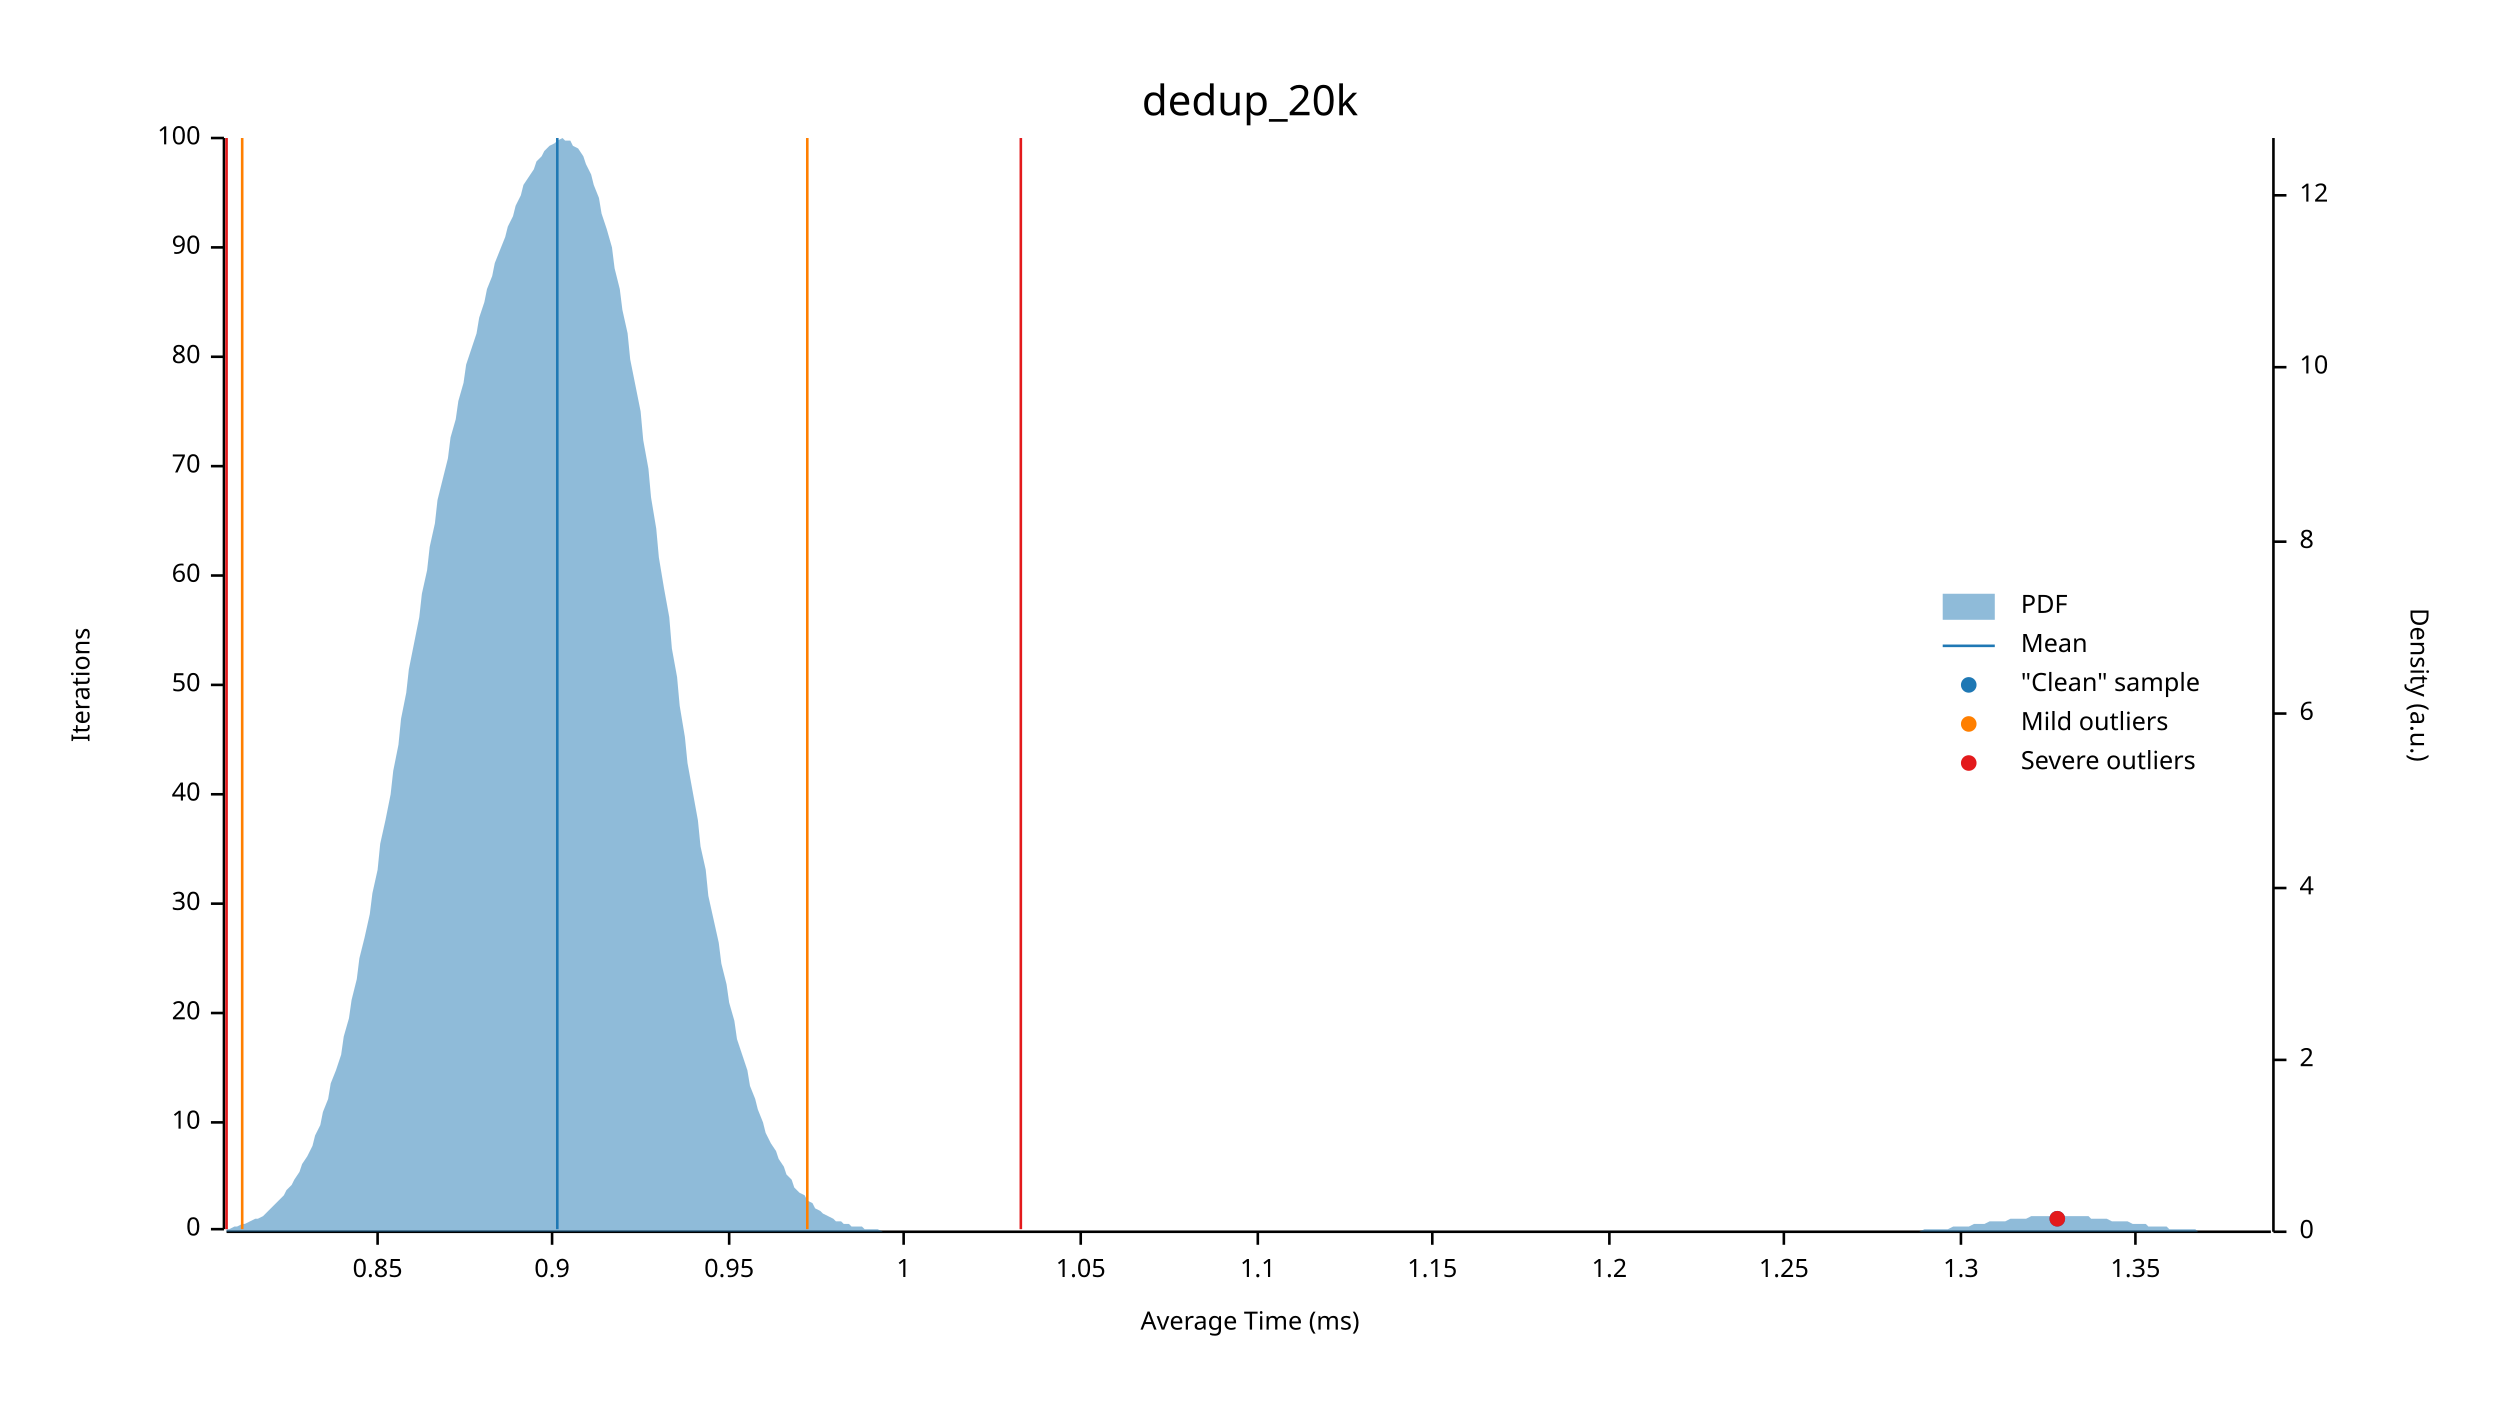
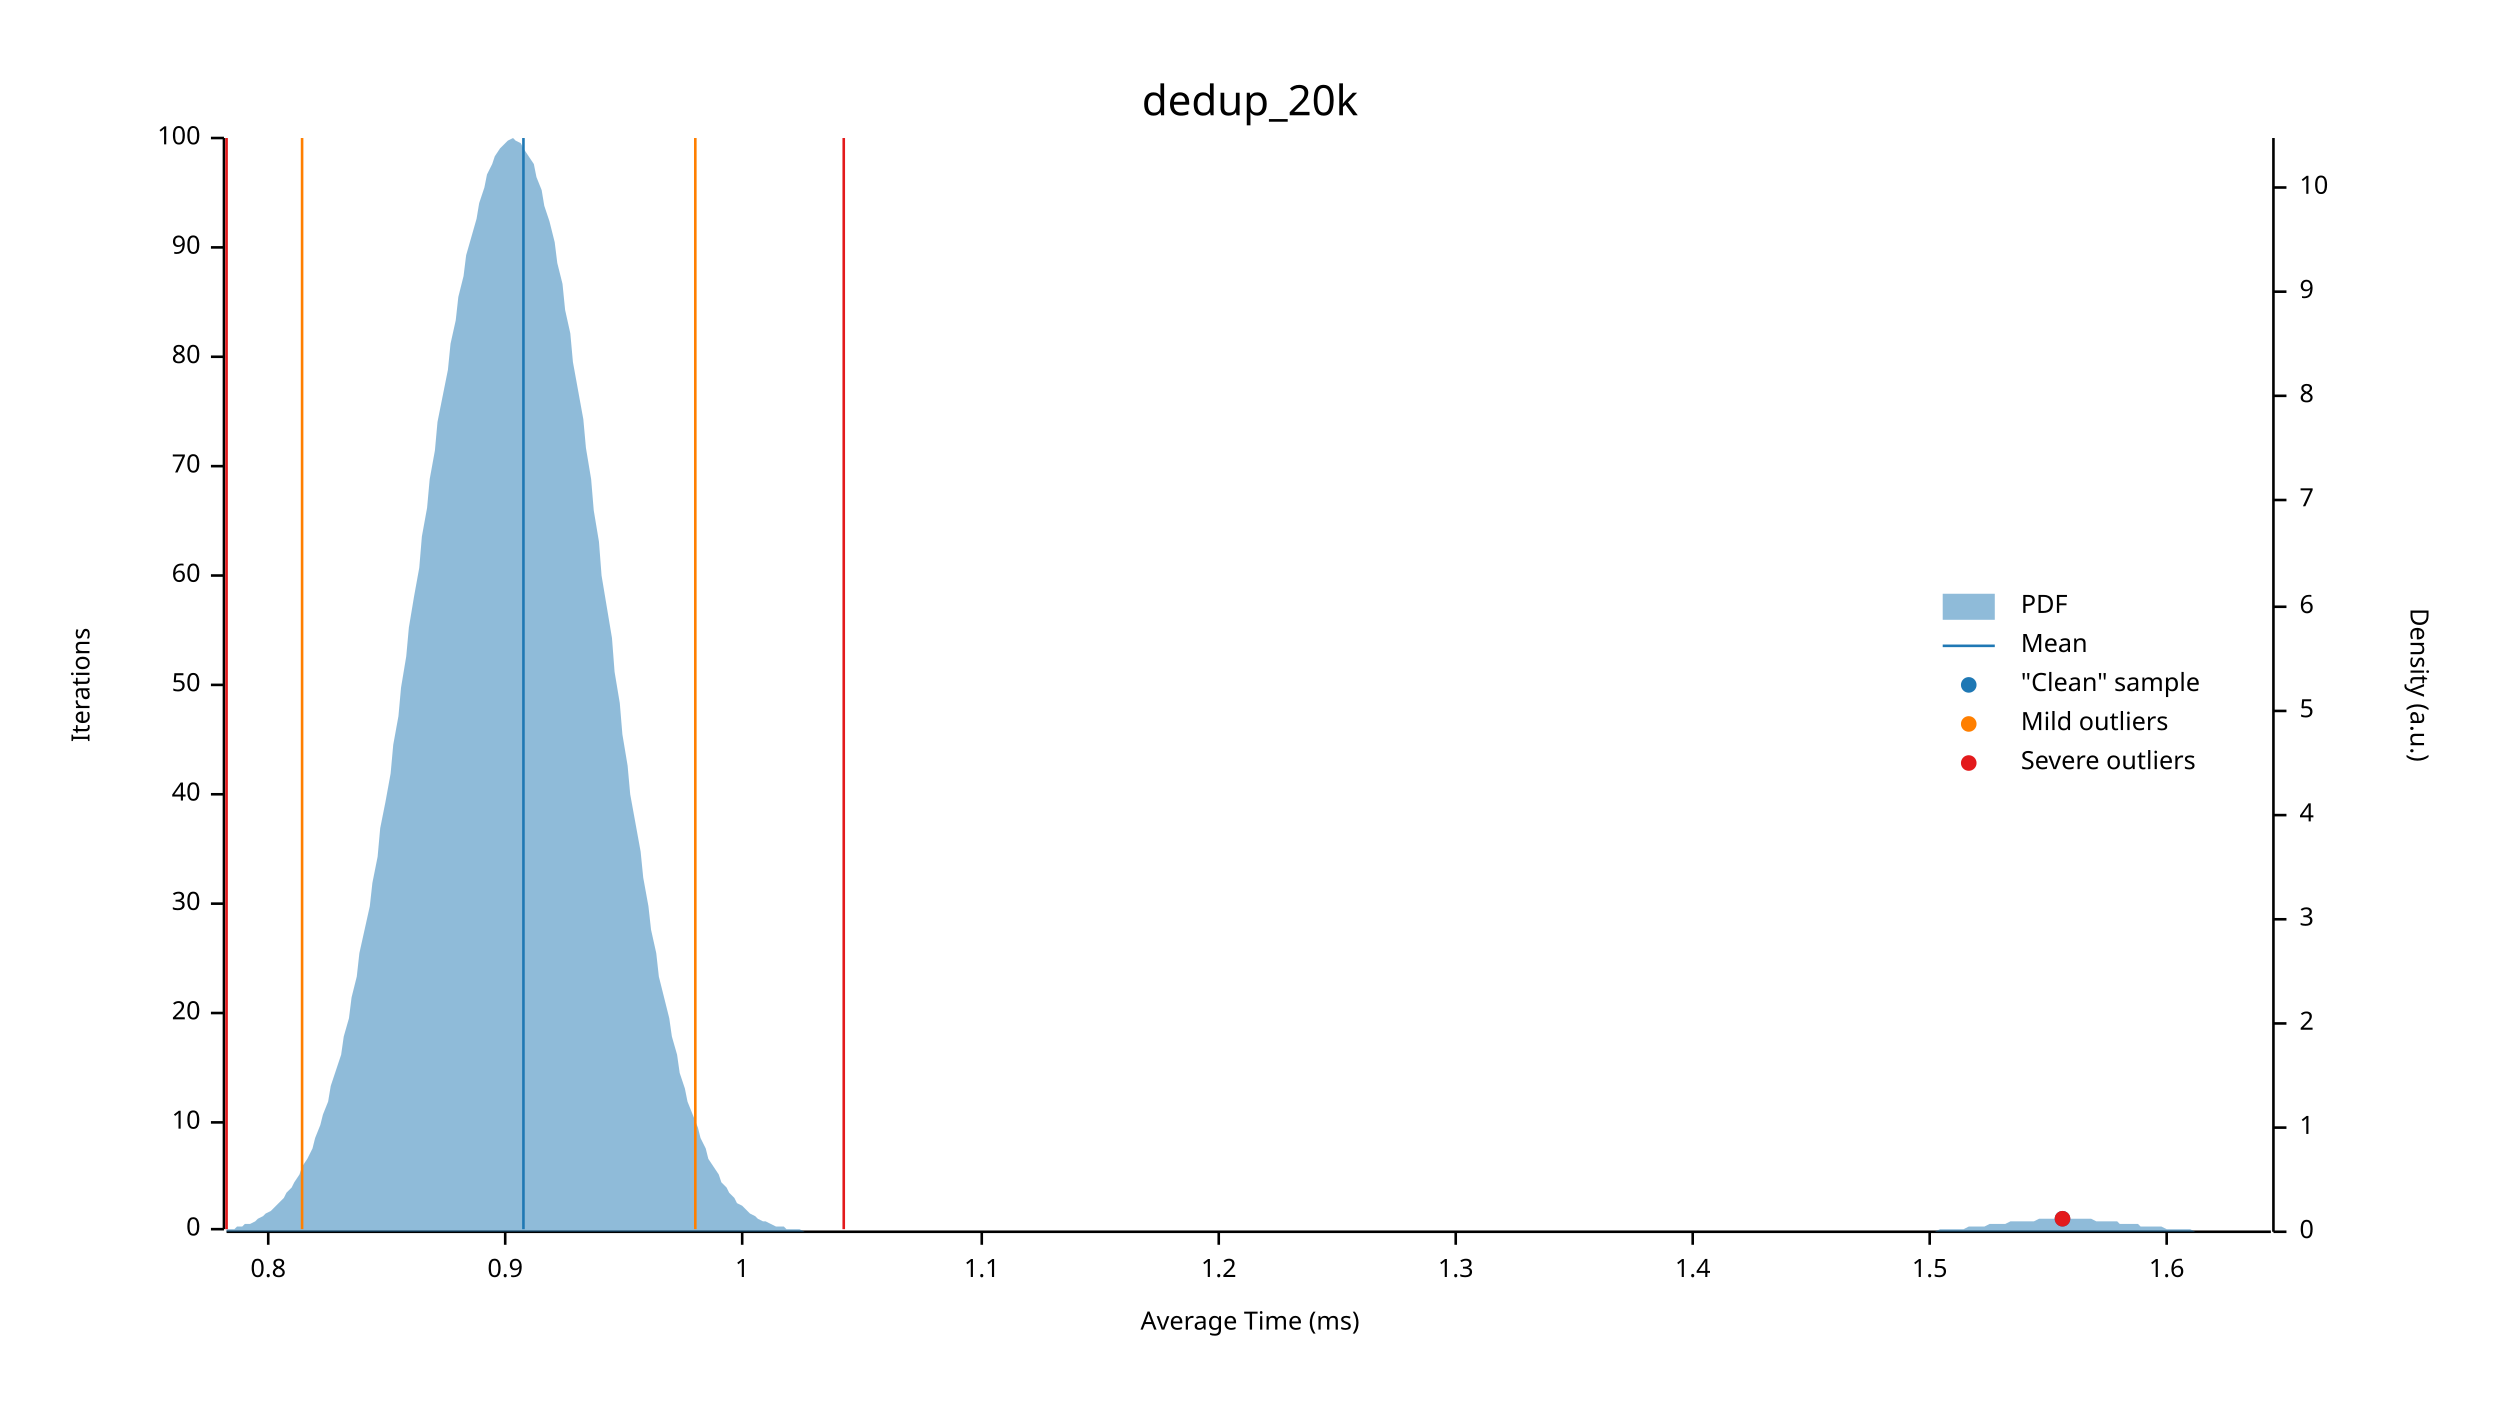
<svg xmlns="http://www.w3.org/2000/svg" width="960" height="540" viewBox="0 0 960 540">
  <text x="480" y="32" dy="0.76em" text-anchor="middle" font-family="sans-serif" font-size="16.129" opacity="1" fill="#000000">
dedup_20k
</text>
  <text x="27" y="263" dy="0.76em" text-anchor="middle" font-family="sans-serif" font-size="9.677" opacity="1" fill="#000000" transform="rotate(270, 27, 263)">
Iterations
</text>
  <text x="480" y="513" dy="-0.5ex" text-anchor="middle" font-family="sans-serif" font-size="9.677" opacity="1" fill="#000000">
Average Time (ms)
</text>
  <polyline fill="none" opacity="1" stroke="#000000" stroke-width="1" points="86,53 86,472 " />
  <text x="77" y="472" dy="0.5ex" text-anchor="end" font-family="sans-serif" font-size="9.677" opacity="1" fill="#000000">
0
</text>
  <polyline fill="none" opacity="1" stroke="#000000" stroke-width="1" points="81,472 86,472 " />
  <text x="77" y="431" dy="0.5ex" text-anchor="end" font-family="sans-serif" font-size="9.677" opacity="1" fill="#000000">
10
</text>
  <polyline fill="none" opacity="1" stroke="#000000" stroke-width="1" points="81,431 86,431 " />
  <text x="77" y="389" dy="0.5ex" text-anchor="end" font-family="sans-serif" font-size="9.677" opacity="1" fill="#000000">
20
</text>
  <polyline fill="none" opacity="1" stroke="#000000" stroke-width="1" points="81,389 86,389 " />
  <text x="77" y="347" dy="0.5ex" text-anchor="end" font-family="sans-serif" font-size="9.677" opacity="1" fill="#000000">
30
</text>
  <polyline fill="none" opacity="1" stroke="#000000" stroke-width="1" points="81,347 86,347 " />
  <text x="77" y="305" dy="0.5ex" text-anchor="end" font-family="sans-serif" font-size="9.677" opacity="1" fill="#000000">
40
</text>
  <polyline fill="none" opacity="1" stroke="#000000" stroke-width="1" points="81,305 86,305 " />
  <text x="77" y="263" dy="0.5ex" text-anchor="end" font-family="sans-serif" font-size="9.677" opacity="1" fill="#000000">
50
</text>
  <polyline fill="none" opacity="1" stroke="#000000" stroke-width="1" points="81,263 86,263 " />
  <text x="77" y="221" dy="0.5ex" text-anchor="end" font-family="sans-serif" font-size="9.677" opacity="1" fill="#000000">
60
</text>
  <polyline fill="none" opacity="1" stroke="#000000" stroke-width="1" points="81,221 86,221 " />
  <text x="77" y="179" dy="0.5ex" text-anchor="end" font-family="sans-serif" font-size="9.677" opacity="1" fill="#000000">
70
</text>
  <polyline fill="none" opacity="1" stroke="#000000" stroke-width="1" points="81,179 86,179 " />
  <text x="77" y="137" dy="0.5ex" text-anchor="end" font-family="sans-serif" font-size="9.677" opacity="1" fill="#000000">
80
</text>
  <polyline fill="none" opacity="1" stroke="#000000" stroke-width="1" points="81,137 86,137 " />
  <text x="77" y="95" dy="0.5ex" text-anchor="end" font-family="sans-serif" font-size="9.677" opacity="1" fill="#000000">
90
</text>
  <polyline fill="none" opacity="1" stroke="#000000" stroke-width="1" points="81,95 86,95 " />
  <text x="77" y="53" dy="0.5ex" text-anchor="end" font-family="sans-serif" font-size="9.677" opacity="1" fill="#000000">
100
</text>
  <polyline fill="none" opacity="1" stroke="#000000" stroke-width="1" points="81,53 86,53 " />
  <polyline fill="none" opacity="1" stroke="#000000" stroke-width="1" points="87,473 872,473 " />
-   <text x="145" y="483" dy="0.76em" text-anchor="middle" font-family="sans-serif" font-size="9.677" opacity="1" fill="#000000">
- 0.85
+   <text x="103" y="483" dy="0.76em" text-anchor="middle" font-family="sans-serif" font-size="9.677" opacity="1" fill="#000000">
+ 0.8
</text>
-   <polyline fill="none" opacity="1" stroke="#000000" stroke-width="1" points="145,473 145,478 " />
-   <text x="212" y="483" dy="0.76em" text-anchor="middle" font-family="sans-serif" font-size="9.677" opacity="1" fill="#000000">
+   <polyline fill="none" opacity="1" stroke="#000000" stroke-width="1" points="103,473 103,478 " />
+   <text x="194" y="483" dy="0.76em" text-anchor="middle" font-family="sans-serif" font-size="9.677" opacity="1" fill="#000000">
0.9
</text>
-   <polyline fill="none" opacity="1" stroke="#000000" stroke-width="1" points="212,473 212,478 " />
-   <text x="280" y="483" dy="0.76em" text-anchor="middle" font-family="sans-serif" font-size="9.677" opacity="1" fill="#000000">
- 0.95
- </text>
-   <polyline fill="none" opacity="1" stroke="#000000" stroke-width="1" points="280,473 280,478 " />
-   <text x="347" y="483" dy="0.76em" text-anchor="middle" font-family="sans-serif" font-size="9.677" opacity="1" fill="#000000">
+   <polyline fill="none" opacity="1" stroke="#000000" stroke-width="1" points="194,473 194,478 " />
+   <text x="285" y="483" dy="0.76em" text-anchor="middle" font-family="sans-serif" font-size="9.677" opacity="1" fill="#000000">
1
</text>
-   <polyline fill="none" opacity="1" stroke="#000000" stroke-width="1" points="347,473 347,478 " />
-   <text x="415" y="483" dy="0.76em" text-anchor="middle" font-family="sans-serif" font-size="9.677" opacity="1" fill="#000000">
- 1.05
- </text>
-   <polyline fill="none" opacity="1" stroke="#000000" stroke-width="1" points="415,473 415,478 " />
-   <text x="483" y="483" dy="0.76em" text-anchor="middle" font-family="sans-serif" font-size="9.677" opacity="1" fill="#000000">
+   <polyline fill="none" opacity="1" stroke="#000000" stroke-width="1" points="285,473 285,478 " />
+   <text x="377" y="483" dy="0.76em" text-anchor="middle" font-family="sans-serif" font-size="9.677" opacity="1" fill="#000000">
1.1
</text>
-   <polyline fill="none" opacity="1" stroke="#000000" stroke-width="1" points="483,473 483,478 " />
-   <text x="550" y="483" dy="0.76em" text-anchor="middle" font-family="sans-serif" font-size="9.677" opacity="1" fill="#000000">
- 1.15
- </text>
-   <polyline fill="none" opacity="1" stroke="#000000" stroke-width="1" points="550,473 550,478 " />
-   <text x="618" y="483" dy="0.76em" text-anchor="middle" font-family="sans-serif" font-size="9.677" opacity="1" fill="#000000">
+   <polyline fill="none" opacity="1" stroke="#000000" stroke-width="1" points="377,473 377,478 " />
+   <text x="468" y="483" dy="0.76em" text-anchor="middle" font-family="sans-serif" font-size="9.677" opacity="1" fill="#000000">
1.2
</text>
-   <polyline fill="none" opacity="1" stroke="#000000" stroke-width="1" points="618,473 618,478 " />
-   <text x="685" y="483" dy="0.76em" text-anchor="middle" font-family="sans-serif" font-size="9.677" opacity="1" fill="#000000">
- 1.25
- </text>
-   <polyline fill="none" opacity="1" stroke="#000000" stroke-width="1" points="685,473 685,478 " />
-   <text x="753" y="483" dy="0.76em" text-anchor="middle" font-family="sans-serif" font-size="9.677" opacity="1" fill="#000000">
+   <polyline fill="none" opacity="1" stroke="#000000" stroke-width="1" points="468,473 468,478 " />
+   <text x="559" y="483" dy="0.76em" text-anchor="middle" font-family="sans-serif" font-size="9.677" opacity="1" fill="#000000">
1.3
</text>
-   <polyline fill="none" opacity="1" stroke="#000000" stroke-width="1" points="753,473 753,478 " />
-   <text x="820" y="483" dy="0.76em" text-anchor="middle" font-family="sans-serif" font-size="9.677" opacity="1" fill="#000000">
- 1.35
+   <polyline fill="none" opacity="1" stroke="#000000" stroke-width="1" points="559,473 559,478 " />
+   <text x="650" y="483" dy="0.76em" text-anchor="middle" font-family="sans-serif" font-size="9.677" opacity="1" fill="#000000">
+ 1.4
</text>
-   <polyline fill="none" opacity="1" stroke="#000000" stroke-width="1" points="820,473 820,478 " />
+   <polyline fill="none" opacity="1" stroke="#000000" stroke-width="1" points="650,473 650,478 " />
+   <text x="741" y="483" dy="0.76em" text-anchor="middle" font-family="sans-serif" font-size="9.677" opacity="1" fill="#000000">
+ 1.5
+ </text>
+   <polyline fill="none" opacity="1" stroke="#000000" stroke-width="1" points="741,473 741,478 " />
+   <text x="832" y="483" dy="0.76em" text-anchor="middle" font-family="sans-serif" font-size="9.677" opacity="1" fill="#000000">
+ 1.6
+ </text>
+   <polyline fill="none" opacity="1" stroke="#000000" stroke-width="1" points="832,473 832,478 " />
  <text x="933" y="263" dy="0.76em" text-anchor="middle" font-family="sans-serif" font-size="9.677" opacity="1" fill="#000000" transform="rotate(90, 933, 263)">
Density (a.u.)
</text>
  <polyline fill="none" opacity="1" stroke="#000000" stroke-width="1" points="873,53 873,473 " />
  <text x="883" y="473" dy="0.5ex" text-anchor="start" font-family="sans-serif" font-size="9.677" opacity="1" fill="#000000">
0
</text>
  <polyline fill="none" opacity="1" stroke="#000000" stroke-width="1" points="873,473 878,473 " />
-   <text x="883" y="407" dy="0.5ex" text-anchor="start" font-family="sans-serif" font-size="9.677" opacity="1" fill="#000000">
+   <text x="883" y="433" dy="0.5ex" text-anchor="start" font-family="sans-serif" font-size="9.677" opacity="1" fill="#000000">
+ 1
+ </text>
+   <polyline fill="none" opacity="1" stroke="#000000" stroke-width="1" points="873,433 878,433 " />
+   <text x="883" y="393" dy="0.5ex" text-anchor="start" font-family="sans-serif" font-size="9.677" opacity="1" fill="#000000">
2
</text>
-   <polyline fill="none" opacity="1" stroke="#000000" stroke-width="1" points="873,407 878,407 " />
-   <text x="883" y="341" dy="0.5ex" text-anchor="start" font-family="sans-serif" font-size="9.677" opacity="1" fill="#000000">
+   <polyline fill="none" opacity="1" stroke="#000000" stroke-width="1" points="873,393 878,393 " />
+   <text x="883" y="353" dy="0.5ex" text-anchor="start" font-family="sans-serif" font-size="9.677" opacity="1" fill="#000000">
+ 3
+ </text>
+   <polyline fill="none" opacity="1" stroke="#000000" stroke-width="1" points="873,353 878,353 " />
+   <text x="883" y="313" dy="0.5ex" text-anchor="start" font-family="sans-serif" font-size="9.677" opacity="1" fill="#000000">
4
</text>
-   <polyline fill="none" opacity="1" stroke="#000000" stroke-width="1" points="873,341 878,341 " />
-   <text x="883" y="274" dy="0.5ex" text-anchor="start" font-family="sans-serif" font-size="9.677" opacity="1" fill="#000000">
+   <polyline fill="none" opacity="1" stroke="#000000" stroke-width="1" points="873,313 878,313 " />
+   <text x="883" y="273" dy="0.5ex" text-anchor="start" font-family="sans-serif" font-size="9.677" opacity="1" fill="#000000">
+ 5
+ </text>
+   <polyline fill="none" opacity="1" stroke="#000000" stroke-width="1" points="873,273 878,273 " />
+   <text x="883" y="233" dy="0.5ex" text-anchor="start" font-family="sans-serif" font-size="9.677" opacity="1" fill="#000000">
6
</text>
-   <polyline fill="none" opacity="1" stroke="#000000" stroke-width="1" points="873,274 878,274 " />
-   <text x="883" y="208" dy="0.5ex" text-anchor="start" font-family="sans-serif" font-size="9.677" opacity="1" fill="#000000">
+   <polyline fill="none" opacity="1" stroke="#000000" stroke-width="1" points="873,233 878,233 " />
+   <text x="883" y="192" dy="0.5ex" text-anchor="start" font-family="sans-serif" font-size="9.677" opacity="1" fill="#000000">
+ 7
+ </text>
+   <polyline fill="none" opacity="1" stroke="#000000" stroke-width="1" points="873,192 878,192 " />
+   <text x="883" y="152" dy="0.5ex" text-anchor="start" font-family="sans-serif" font-size="9.677" opacity="1" fill="#000000">
8
</text>
-   <polyline fill="none" opacity="1" stroke="#000000" stroke-width="1" points="873,208 878,208 " />
-   <text x="883" y="141" dy="0.5ex" text-anchor="start" font-family="sans-serif" font-size="9.677" opacity="1" fill="#000000">
+   <polyline fill="none" opacity="1" stroke="#000000" stroke-width="1" points="873,152 878,152 " />
+   <text x="883" y="112" dy="0.5ex" text-anchor="start" font-family="sans-serif" font-size="9.677" opacity="1" fill="#000000">
+ 9
+ </text>
+   <polyline fill="none" opacity="1" stroke="#000000" stroke-width="1" points="873,112 878,112 " />
+   <text x="883" y="72" dy="0.5ex" text-anchor="start" font-family="sans-serif" font-size="9.677" opacity="1" fill="#000000">
10
</text>
-   <polyline fill="none" opacity="1" stroke="#000000" stroke-width="1" points="873,141 878,141 " />
-   <text x="883" y="75" dy="0.5ex" text-anchor="start" font-family="sans-serif" font-size="9.677" opacity="1" fill="#000000">
- 12
- </text>
-   <polyline fill="none" opacity="1" stroke="#000000" stroke-width="1" points="873,75 878,75 " />
-   <polygon opacity="0.5" fill="#1F78B4" points="87,472 88,472 90,471 91,471 93,470 94,470 96,469 98,468 99,468 101,467 102,466 104,464 105,463 107,461 109,459 110,457 112,455 113,453 115,450 116,447 118,444 120,440 121,436 123,432 124,427 126,422 127,416 129,411 131,405 132,398 134,391 135,384 137,376 138,368 140,360 142,351 143,343 145,334 146,324 148,315 150,305 151,296 153,286 154,276 156,266 157,257 159,247 161,237 162,228 164,219 165,210 167,201 168,192 170,184 172,176 173,168 175,161 176,154 178,147 179,140 181,134 183,128 184,122 186,116 187,111 189,106 190,101 192,96 194,91 195,87 197,83 198,79 200,75 201,71 203,68 205,65 206,62 208,60 209,58 211,56 213,55 214,54 216,53 217,54 219,54 220,56 222,57 224,60 225,63 227,67 228,71 230,76 231,82 233,88 235,95 236,103 238,111 239,119 241,128 242,138 244,148 246,158 247,169 249,180 250,191 252,203 253,214 255,226 257,237 258,249 260,260 261,271 263,283 264,293 266,304 268,315 269,325 271,334 272,344 274,353 276,362 277,370 279,378 280,385 282,392 283,399 285,405 287,411 288,417 290,422 291,426 293,431 294,435 296,439 298,442 299,445 301,448 302,451 304,453 305,456 307,458 309,459 310,461 312,462 313,464 315,465 316,466 318,467 320,468 321,469 323,469 324,470 326,470 327,471 329,471 331,471 332,472 334,472 335,472 337,472 339,473 340,473 342,473 343,473 345,473 346,473 348,473 350,473 351,473 353,473 354,473 356,473 357,473 359,473 361,473 362,473 364,473 365,473 367,473 368,473 370,473 372,473 373,473 375,473 376,473 378,473 379,473 381,473 383,473 384,473 386,473 387,473 389,473 391,473 392,473 394,473 395,473 397,473 398,473 400,473 402,473 403,473 405,473 406,473 408,473 409,473 411,473 413,473 414,473 416,473 417,473 419,473 420,473 422,473 424,473 425,473 427,473 428,473 430,473 431,473 433,473 435,473 436,473 438,473 439,473 441,473 442,473 444,473 446,473 447,473 449,473 450,473 452,473 454,473 455,473 457,473 458,473 460,473 461,473 463,473 465,473 466,473 468,473 469,473 471,473 472,473 474,473 476,473 477,473 479,473 480,473 482,473 483,473 485,473 487,473 488,473 490,473 491,473 493,473 494,473 496,473 498,473 499,473 501,473 502,473 504,473 505,473 507,473 509,473 510,473 512,473 513,473 515,473 517,473 518,473 520,473 521,473 523,473 524,473 526,473 528,473 529,473 531,473 532,473 534,473 535,473 537,473 539,473 540,473 542,473 543,473 545,473 546,473 548,473 550,473 551,473 553,473 554,473 556,473 557,473 559,473 561,473 562,473 564,473 565,473 567,473 568,473 570,473 572,473 573,473 575,473 576,473 578,473 580,473 581,473 583,473 584,473 586,473 587,473 589,473 591,473 592,473 594,473 595,473 597,473 598,473 600,473 602,473 603,473 605,473 606,473 608,473 609,473 611,473 613,473 614,473 616,473 617,473 619,473 620,473 622,473 624,473 625,473 627,473 628,473 630,473 632,473 633,473 635,473 636,473 638,473 639,473 641,473 643,473 644,473 646,473 647,473 649,473 650,473 652,473 654,473 655,473 657,473 658,473 660,473 661,473 663,473 665,473 666,473 668,473 669,473 671,473 672,473 674,473 676,473 677,473 679,473 680,473 682,473 683,473 685,473 687,473 688,473 690,473 691,473 693,473 695,473 696,473 698,473 699,473 701,473 702,473 704,473 706,473 707,473 709,473 710,473 712,473 713,473 715,473 717,473 718,473 720,473 721,473 723,473 724,473 726,473 728,473 729,473 731,473 732,473 734,473 735,473 737,473 739,472 740,472 742,472 743,472 745,472 746,472 748,472 750,471 751,471 753,471 754,471 756,471 758,470 759,470 761,470 762,470 764,469 765,469 767,469 769,469 770,469 772,468 773,468 775,468 776,468 778,468 780,467 781,467 783,467 784,467 786,467 787,467 789,467 791,467 792,467 794,467 795,467 797,467 798,467 800,467 802,467 803,468 805,468 806,468 808,468 809,468 811,469 813,469 814,469 816,469 817,469 819,470 821,470 822,470 824,470 825,471 827,471 828,471 830,471 832,471 833,472 835,472 836,472 838,472 839,472 841,472 843,472 844,473 846,473 847,473 849,473 850,473 852,473 854,473 855,473 857,473 858,473 860,473 861,473 863,473 865,473 866,473 868,473 869,473 871,473 873,473 873,473 87,473 " />
-   <polyline fill="none" opacity="1" stroke="#1F78B4" stroke-width="1" points="214,472 214,53 " />
-   <polyline fill="none" opacity="1" stroke="#FF7F00" stroke-width="1" points="93,472 93,53 " />
-   <polyline fill="none" opacity="1" stroke="#FF7F00" stroke-width="1" points="310,472 310,53 " />
+   <polyline fill="none" opacity="1" stroke="#000000" stroke-width="1" points="873,72 878,72 " />
+   <polygon opacity="0.5" fill="#1F78B4" points="87,472 88,472 90,472 91,471 93,471 94,470 96,470 98,469 99,468 101,467 102,466 104,465 105,464 107,462 109,460 110,458 112,456 113,454 115,451 116,448 118,445 120,441 121,437 123,432 124,428 126,423 127,417 129,411 131,405 132,398 134,391 135,383 137,375 138,366 140,357 142,348 143,339 145,329 146,318 148,308 150,297 151,286 153,275 154,264 156,252 157,241 159,229 161,218 162,206 164,195 165,184 167,173 168,162 170,152 172,142 173,132 175,123 176,114 178,106 179,98 181,91 183,84 184,78 186,72 187,67 189,63 190,60 192,57 194,55 195,54 197,53 198,54 200,55 201,57 203,60 205,63 206,68 208,73 209,79 211,85 213,93 214,101 216,109 217,119 219,128 220,139 222,150 224,161 225,172 227,184 228,196 230,208 231,221 233,233 235,245 236,258 238,270 239,282 241,294 242,305 244,316 246,327 247,337 249,348 250,357 252,366 253,375 255,383 257,391 258,398 260,405 261,412 263,418 264,423 266,428 268,433 269,437 271,441 272,445 274,448 276,451 277,454 279,456 280,458 282,460 283,462 285,463 287,465 288,466 290,467 291,468 293,469 294,469 296,470 298,471 299,471 301,471 302,472 304,472 305,472 307,472 309,473 310,473 312,473 313,473 315,473 316,473 318,473 320,473 321,473 323,473 324,473 326,473 327,473 329,473 331,473 332,473 334,473 335,473 337,473 339,473 340,473 342,473 343,473 345,473 346,473 348,473 350,473 351,473 353,473 354,473 356,473 357,473 359,473 361,473 362,473 364,473 365,473 367,473 368,473 370,473 372,473 373,473 375,473 376,473 378,473 379,473 381,473 383,473 384,473 386,473 387,473 389,473 391,473 392,473 394,473 395,473 397,473 398,473 400,473 402,473 403,473 405,473 406,473 408,473 409,473 411,473 413,473 414,473 416,473 417,473 419,473 420,473 422,473 424,473 425,473 427,473 428,473 430,473 431,473 433,473 435,473 436,473 438,473 439,473 441,473 442,473 444,473 446,473 447,473 449,473 450,473 452,473 454,473 455,473 457,473 458,473 460,473 461,473 463,473 465,473 466,473 468,473 469,473 471,473 472,473 474,473 476,473 477,473 479,473 480,473 482,473 483,473 485,473 487,473 488,473 490,473 491,473 493,473 494,473 496,473 498,473 499,473 501,473 502,473 504,473 505,473 507,473 509,473 510,473 512,473 513,473 515,473 517,473 518,473 520,473 521,473 523,473 524,473 526,473 528,473 529,473 531,473 532,473 534,473 535,473 537,473 539,473 540,473 542,473 543,473 545,473 546,473 548,473 550,473 551,473 553,473 554,473 556,473 557,473 559,473 561,473 562,473 564,473 565,473 567,473 568,473 570,473 572,473 573,473 575,473 576,473 578,473 580,473 581,473 583,473 584,473 586,473 587,473 589,473 591,473 592,473 594,473 595,473 597,473 598,473 600,473 602,473 603,473 605,473 606,473 608,473 609,473 611,473 613,473 614,473 616,473 617,473 619,473 620,473 622,473 624,473 625,473 627,473 628,473 630,473 632,473 633,473 635,473 636,473 638,473 639,473 641,473 643,473 644,473 646,473 647,473 649,473 650,473 652,473 654,473 655,473 657,473 658,473 660,473 661,473 663,473 665,473 666,473 668,473 669,473 671,473 672,473 674,473 676,473 677,473 679,473 680,473 682,473 683,473 685,473 687,473 688,473 690,473 691,473 693,473 695,473 696,473 698,473 699,473 701,473 702,473 704,473 706,473 707,473 709,473 710,473 712,473 713,473 715,473 717,473 718,473 720,473 721,473 723,473 724,473 726,473 728,473 729,473 731,473 732,473 734,473 735,473 737,473 739,473 740,473 742,473 743,473 745,472 746,472 748,472 750,472 751,472 753,472 754,472 756,471 758,471 759,471 761,471 762,471 764,470 765,470 767,470 769,470 770,470 772,469 773,469 775,469 776,469 778,469 780,469 781,469 783,468 784,468 786,468 787,468 789,468 791,468 792,468 794,468 795,468 797,468 798,468 800,468 802,468 803,468 805,469 806,469 808,469 809,469 811,469 813,469 814,470 816,470 817,470 819,470 821,470 822,471 824,471 825,471 827,471 828,471 830,471 832,472 833,472 835,472 836,472 838,472 839,472 841,472 843,473 844,473 846,473 847,473 849,473 850,473 852,473 854,473 855,473 857,473 858,473 860,473 861,473 863,473 865,473 866,473 868,473 869,473 871,473 873,473 873,473 87,473 " />
+   <polyline fill="none" opacity="1" stroke="#1F78B4" stroke-width="1" points="201,472 201,53 " />
+   <polyline fill="none" opacity="1" stroke="#FF7F00" stroke-width="1" points="116,472 116,53 " />
+   <polyline fill="none" opacity="1" stroke="#FF7F00" stroke-width="1" points="267,472 267,53 " />
  <polyline fill="none" opacity="1" stroke="#E31A1C" stroke-width="1" points="87,472 87,53 " />
-   <polyline fill="none" opacity="1" stroke="#E31A1C" stroke-width="1" points="392,472 392,53 " />
-   <circle cx="790" cy="468" r="3" opacity="1" fill="#1F78B4" stroke="none" stroke-width="1" />
-   <circle cx="790" cy="468" r="3" opacity="1" fill="#E31A1C" stroke="none" stroke-width="1" />
+   <polyline fill="none" opacity="1" stroke="#E31A1C" stroke-width="1" points="324,472 324,53 " />
+   <circle cx="792" cy="468" r="3" opacity="1" fill="#1F78B4" stroke="none" stroke-width="1" />
+   <circle cx="792" cy="468" r="3" opacity="1" fill="#E31A1C" stroke="none" stroke-width="1" />
  <text x="776" y="228" dy="0.76em" text-anchor="start" font-family="sans-serif" font-size="9.677" opacity="1" fill="#000000">
PDF
</text>
  <text x="776" y="243" dy="0.76em" text-anchor="start" font-family="sans-serif" font-size="9.677" opacity="1" fill="#000000">
Mean
</text>
  <text x="776" y="258" dy="0.76em" text-anchor="start" font-family="sans-serif" font-size="9.677" opacity="1" fill="#000000">
"Clean" sample
</text>
  <text x="776" y="273" dy="0.76em" text-anchor="start" font-family="sans-serif" font-size="9.677" opacity="1" fill="#000000">
Mild outliers
</text>
  <text x="776" y="288" dy="0.76em" text-anchor="start" font-family="sans-serif" font-size="9.677" opacity="1" fill="#000000">
Severe outliers
</text>
  <rect x="746" y="228" width="20" height="10" opacity="0.5" fill="#1F78B4" stroke="none" />
  <polyline fill="none" opacity="1" stroke="#1F78B4" stroke-width="1" points="746,248 766,248 " />
  <circle cx="756" cy="263" r="3" opacity="1" fill="#1F78B4" stroke="none" stroke-width="1" />
  <circle cx="756" cy="278" r="3" opacity="1" fill="#FF7F00" stroke="none" stroke-width="1" />
  <circle cx="756" cy="293" r="3" opacity="1" fill="#E31A1C" stroke="none" stroke-width="1" />
</svg>
